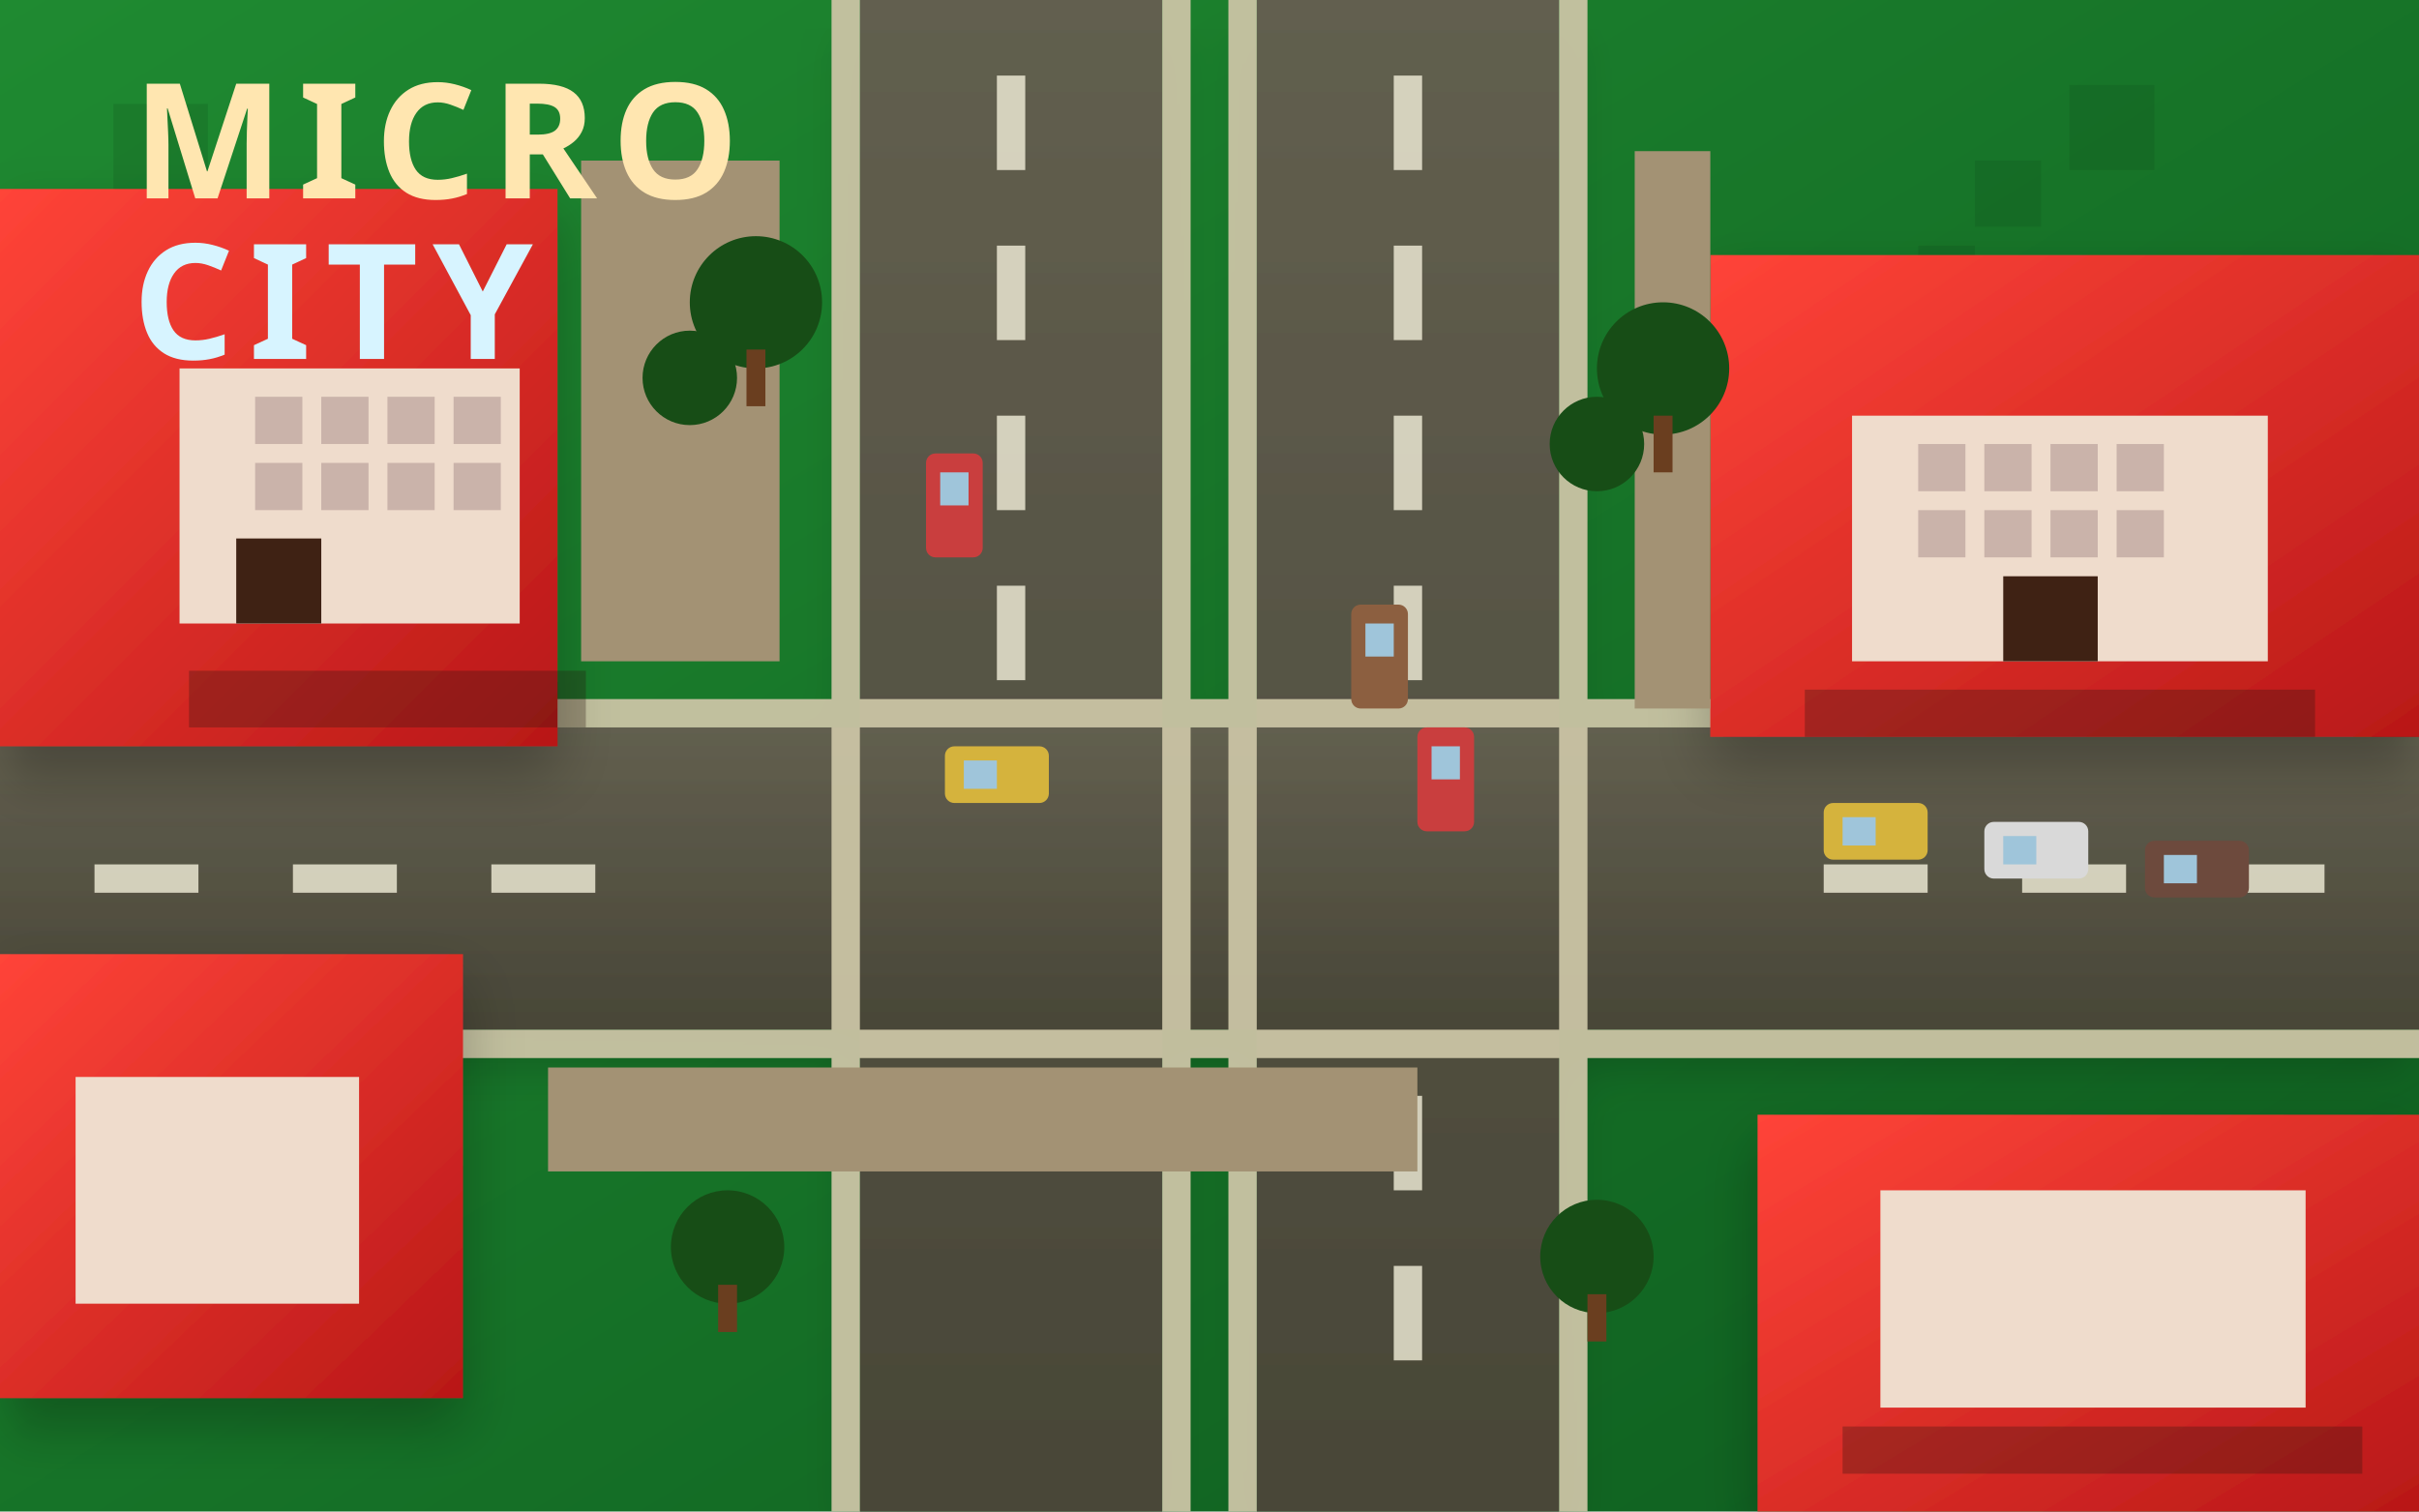
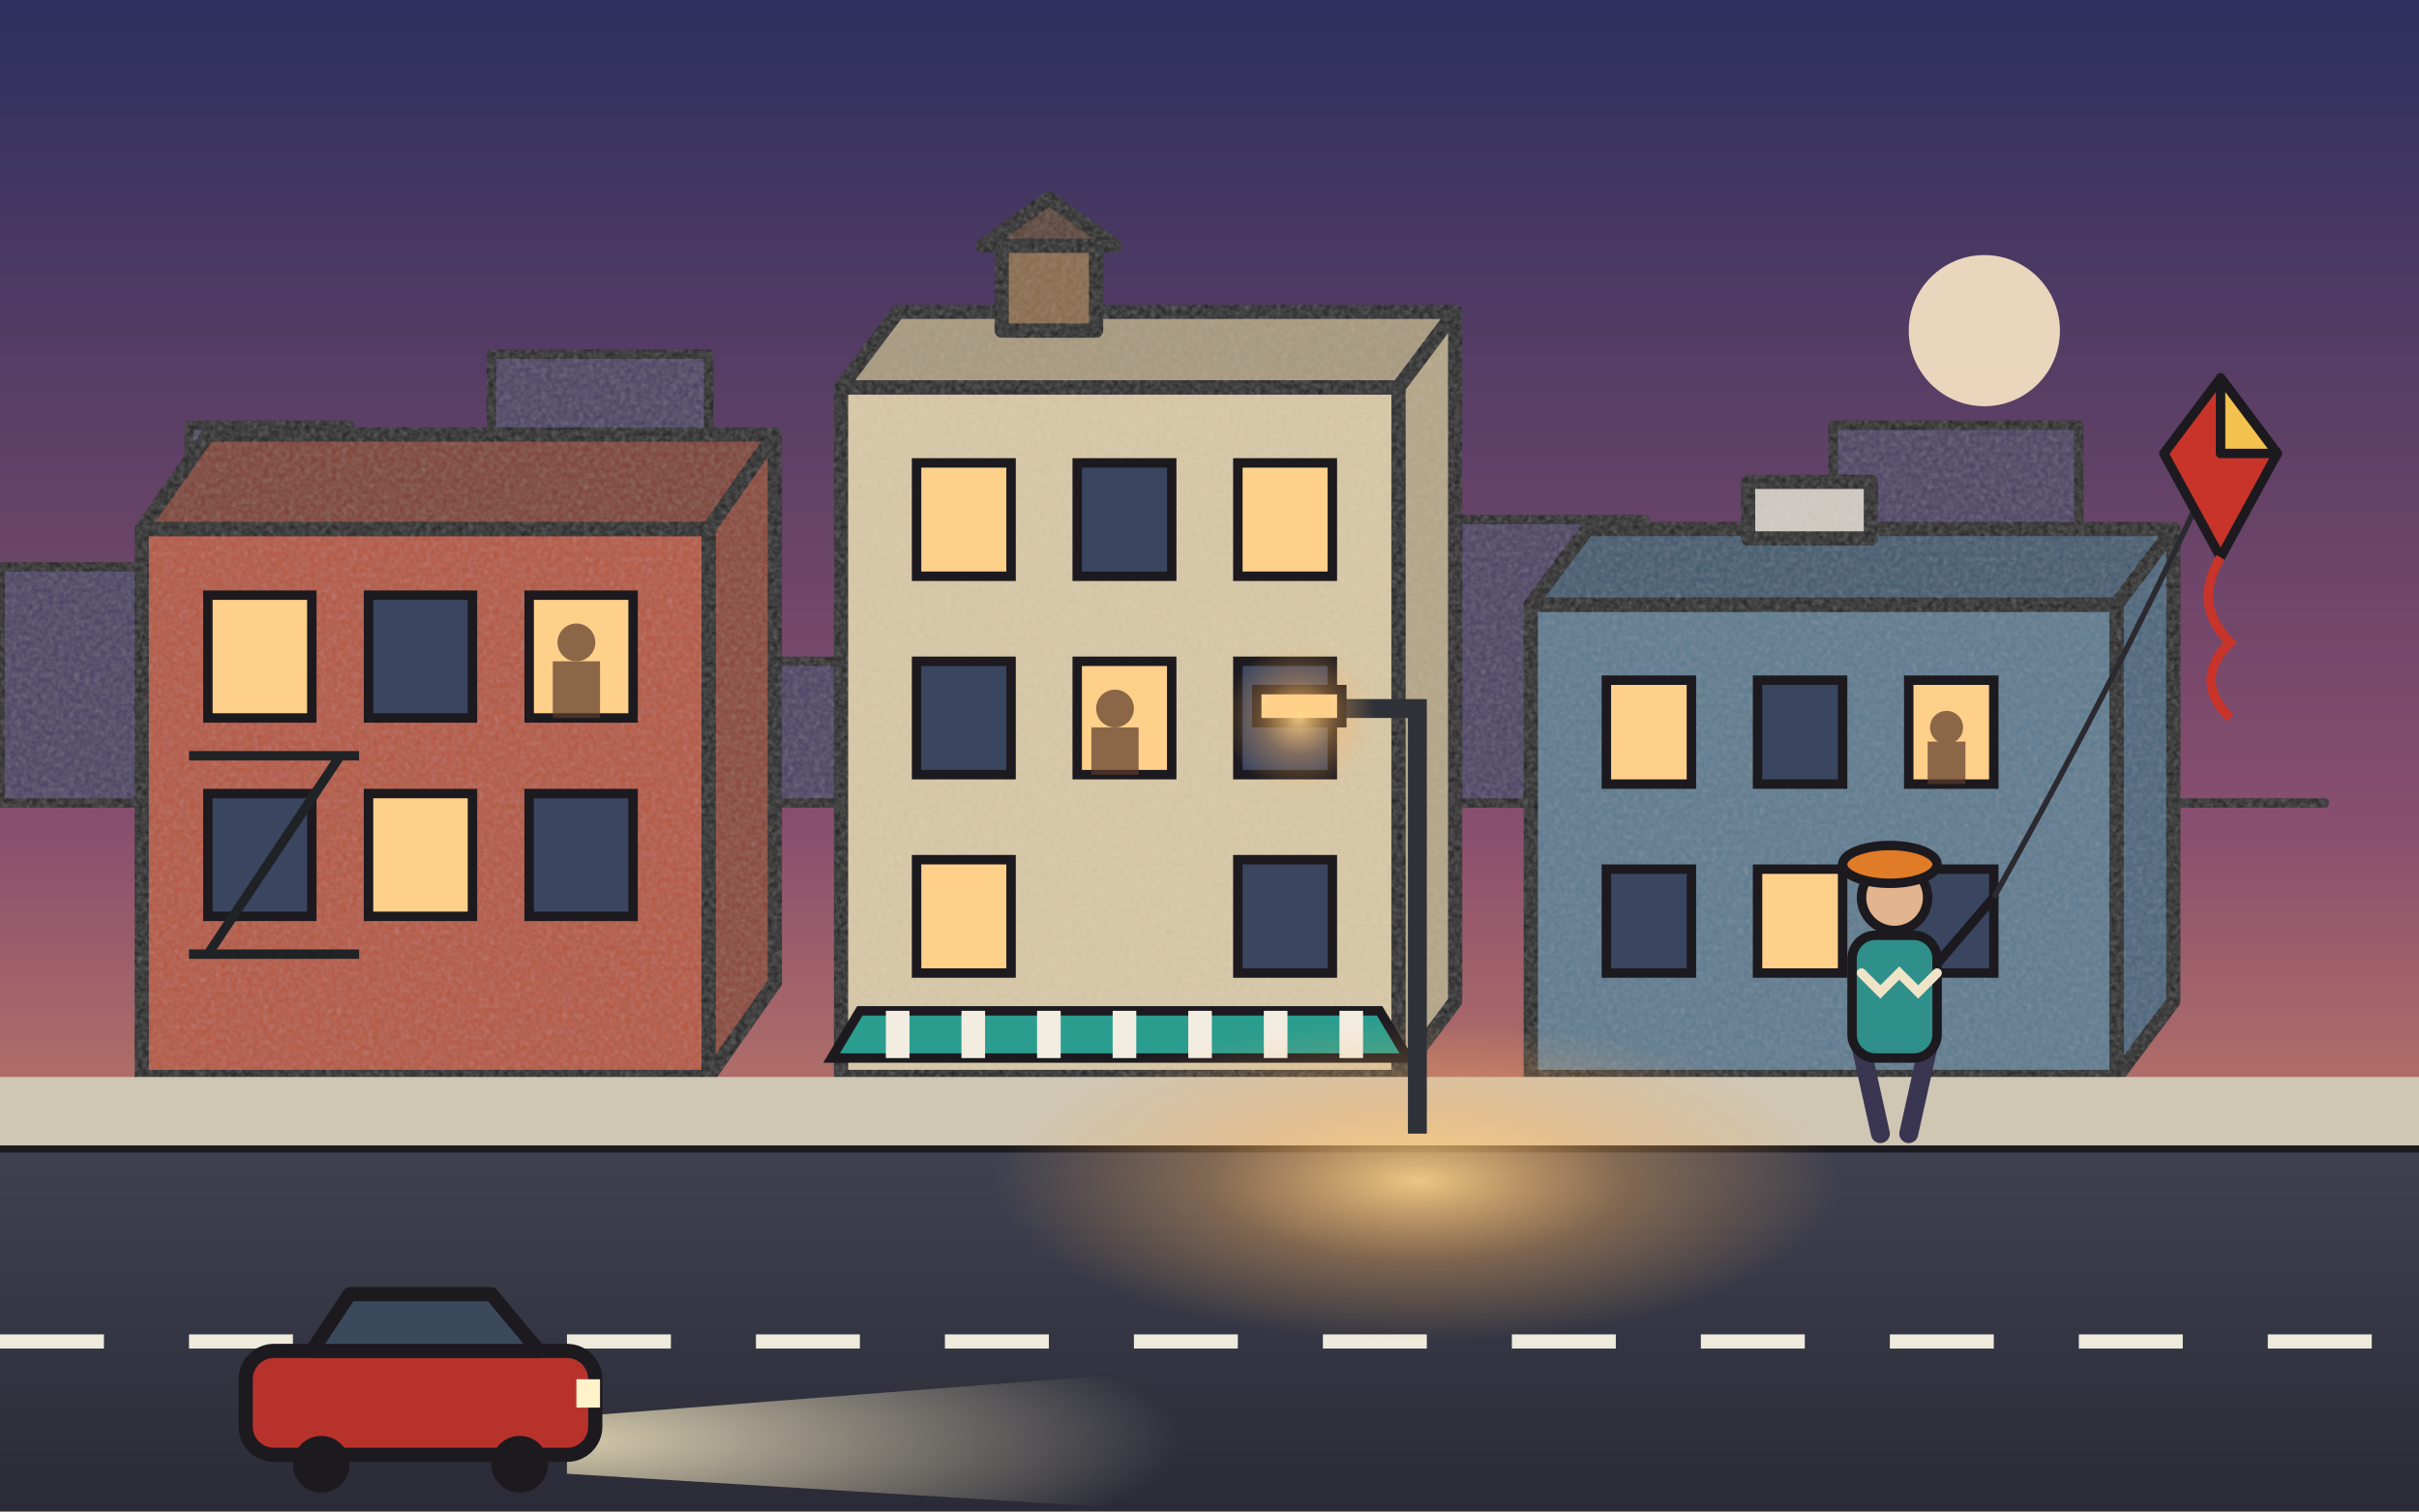
- <svg xmlns="http://www.w3.org/2000/svg" viewBox="0 0 512 320" role="img" aria-label="Micro City thumbnail">
+ <svg xmlns="http://www.w3.org/2000/svg" viewBox="0 0 512 320" role="img" aria-label="A painted city street at dusk with lit windows, a street lamp, a car and a kite">
  <defs>
-     <linearGradient id="grass" x1="0" y1="0" x2="1" y2="1">
-       <stop offset="0%" stop-color="#1f8a31" />
-       <stop offset="100%" stop-color="#0e5d1f" />
+     <linearGradient id="sky" x1="0" y1="0" x2="0" y2="1">
+       <stop offset="0" stop-color="#2d2f5e" />
+       <stop offset="0.55" stop-color="#8a4f6e" />
+       <stop offset="1" stop-color="#f0a35e" />
    </linearGradient>
    <linearGradient id="road" x1="0" y1="0" x2="0" y2="1">
-       <stop offset="0%" stop-color="#625f4f" />
-       <stop offset="100%" stop-color="#484637" />
+       <stop offset="0" stop-color="#3f4150" />
+       <stop offset="1" stop-color="#2a2b36" />
    </linearGradient>
-     <linearGradient id="roof" x1="0" y1="0" x2="1" y2="1">
-       <stop offset="0%" stop-color="#ff4438" />
-       <stop offset="100%" stop-color="#b81818" />
-     </linearGradient>
-     <filter id="shadow" x="-20%" y="-20%" width="140%" height="140%">
-       <feDropShadow dx="0" dy="6" stdDeviation="6" flood-color="#000000" flood-opacity="0.25" />
+     <radialGradient id="lamp" cx="0.5" cy="0.5" r="0.5">
+       <stop offset="0" stop-color="#ffd58a" stop-opacity="0.9" />
+       <stop offset="0.5" stop-color="#ffb35c" stop-opacity="0.35" />
+       <stop offset="1" stop-color="#ffb35c" stop-opacity="0" />
+     </radialGradient>
+     <radialGradient id="head" cx="0" cy="0.5" r="1">
+       <stop offset="0" stop-color="#fff1c8" stop-opacity="0.8" />
+       <stop offset="1" stop-color="#fff1c8" stop-opacity="0" />
+     </radialGradient>
+     <filter id="paint" x="-5%" y="-5%" width="110%" height="110%">
+       <feTurbulence type="fractalNoise" baseFrequency="0.9" numOctaves="2" seed="4" result="n" />
+       <feColorMatrix in="n" type="saturate" values="0" result="g" />
+       <feComponentTransfer in="g" result="t">
+         <feFuncA type="table" tableValues="0 0.16" />
+       </feComponentTransfer>
+       <feComposite in="t" in2="SourceGraphic" operator="in" result="tx" />
+       <feMerge>
+         <feMergeNode in="SourceGraphic" />
+         <feMergeNode in="tx" />
+       </feMerge>
    </filter>
  </defs>
-   <rect width="512" height="320" fill="url(#grass)" />
-   <g opacity="0.18" fill="#0a4215">
-     <rect x="24" y="22" width="20" height="20" />
-     <rect x="46" y="44" width="10" height="10" />
-     <rect x="418" y="34" width="14" height="14" />
-     <rect x="438" y="18" width="18" height="18" />
-     <rect x="406" y="52" width="12" height="12" />
-     <rect x="470" y="246" width="14" height="14" />
-     <rect x="448" y="258" width="12" height="12" />
+   <rect width="512" height="320" fill="url(#sky)" />
+   <circle cx="420" cy="70" r="16" fill="#fbe7c6" opacity="0.9" />
+   <g filter="url(#paint)" stroke="#1c1a1f" stroke-width="3" stroke-linejoin="round">
+     <path d="M0 170 V120 h40 v-30 h34 v40 h30 v-55 h46 v65 h28 v-20 h40 v-50 h50 v70 h36 v-30 h44 v40 h40 v-60 h52 v80 h52 V170 z" fill="#4a3f63" stroke-width="2" />
+     <path d="M30 228 V112 h120 v116 z" fill="#b5563f" />
+     <path d="M30 112 l14 -20 h120 l-14 20 z" fill="#7e3f33" />
+     <path d="M150 228 V112 l14 -20 v116 z" fill="#8a4434" />
+     <path d="M178 228 V82 h118 v146 z" fill="#d8c8a6" />
+     <path d="M178 82 l12 -16 h118 l-12 16 z" fill="#a89a7e" />
+     <path d="M296 228 V82 l12 -16 v146 z" fill="#b5a687" />
+     <path d="M324 228 V128 h124 v100 z" fill="#5d7a8f" />
+     <path d="M324 128 l12 -16 h124 l-12 16 z" fill="#3f5a70" />
+     <path d="M448 228 V128 l12 -16 v100 z" fill="#4a657b" />
+     <rect x="212" y="52" width="20" height="18" fill="#8a6a4a" />
+     <path d="M208 52 l14 -10 l14 10 z" fill="#5a4030" />
+     <rect x="370" y="102" width="26" height="12" fill="#cfcbc2" />
  </g>
-   <g filter="url(#shadow)">
-     <rect x="182" y="0" width="64" height="320" fill="url(#road)" />
-     <rect x="266" y="0" width="64" height="320" fill="url(#road)" />
-     <rect x="0" y="154" width="512" height="64" fill="url(#road)" />
+   <g stroke="#1c1a1f" stroke-width="2">
+     <g fill="#ffd08a">
+       <rect x="44" y="126" width="22" height="26" />
+       <rect x="112" y="126" width="22" height="26" />
+       <rect x="78" y="168" width="22" height="26" />
+       <rect x="194" y="98" width="20" height="24" />
+       <rect x="262" y="98" width="20" height="24" />
+       <rect x="228" y="140" width="20" height="24" />
+       <rect x="194" y="182" width="20" height="24" />
+       <rect x="340" y="144" width="18" height="22" />
+       <rect x="404" y="144" width="18" height="22" />
+       <rect x="372" y="184" width="18" height="22" />
+     </g>
+     <g fill="#3a4560">
+       <rect x="78" y="126" width="22" height="26" />
+       <rect x="44" y="168" width="22" height="26" />
+       <rect x="112" y="168" width="22" height="26" />
+       <rect x="228" y="98" width="20" height="24" />
+       <rect x="194" y="140" width="20" height="24" />
+       <rect x="262" y="140" width="20" height="24" />
+       <rect x="262" y="182" width="20" height="24" />
+       <rect x="372" y="144" width="18" height="22" />
+       <rect x="340" y="184" width="18" height="22" />
+       <rect x="404" y="184" width="18" height="22" />
+     </g>
  </g>
-   <g fill="#cac3a4" opacity="0.95">
-     <rect x="176" y="0" width="6" height="320" />
-     <rect x="246" y="0" width="6" height="320" />
-     <rect x="260" y="0" width="6" height="320" />
-     <rect x="330" y="0" width="6" height="320" />
-     <rect x="0" y="148" width="512" height="6" />
-     <rect x="0" y="218" width="512" height="6" />
+   <g fill="#5a3a2c" opacity="0.7">
+     <circle cx="122" cy="136" r="4" />
+     <rect x="117" y="140" width="10" height="12" />
+     <circle cx="236" cy="150" r="4" />
+     <rect x="231" y="154" width="10" height="10" />
+     <circle cx="412" cy="154" r="3.5" />
+     <rect x="408" y="157" width="8" height="9" />
  </g>
-   <g fill="#f2efda" opacity="0.8">
-     <rect x="211" y="16" width="6" height="20" />
-     <rect x="211" y="52" width="6" height="20" />
-     <rect x="211" y="88" width="6" height="20" />
-     <rect x="211" y="124" width="6" height="20" />
-     <rect x="295" y="16" width="6" height="20" />
-     <rect x="295" y="52" width="6" height="20" />
-     <rect x="295" y="88" width="6" height="20" />
-     <rect x="295" y="124" width="6" height="20" />
-     <rect x="295" y="232" width="6" height="20" />
-     <rect x="295" y="268" width="6" height="20" />
-     <rect x="20" y="183" width="22" height="6" />
-     <rect x="62" y="183" width="22" height="6" />
-     <rect x="104" y="183" width="22" height="6" />
-     <rect x="386" y="183" width="22" height="6" />
-     <rect x="428" y="183" width="22" height="6" />
-     <rect x="470" y="183" width="22" height="6" />
+   <g stroke="#1f2326" stroke-width="2" fill="none">
+     <path d="M40 160 h36 M40 202 h36 M44 202 L72 160" />
  </g>
-   <g filter="url(#shadow)">
-     <path d="M0 40h118v118H0z" fill="url(#roof)" />
-     <path d="M0 202h98v94H0z" fill="url(#roof)" />
-     <path d="M362 54h150v102H362z" fill="url(#roof)" />
-     <path d="M372 236h140v84H372z" fill="url(#roof)" />
+   <path d="M182 214 h110 l6 10 h-122 z" fill="#2a9d8f" stroke="#1c1a1f" stroke-width="2" />
+   <path d="M190 214 v10 M206 214 v10 M222 214 v10 M238 214 v10 M254 214 v10 M270 214 v10 M286 214 v10" stroke="#f3ede1" stroke-width="5" />
+   <rect y="228" width="512" height="16" fill="#cfc6b4" />
+   <path d="M0 244 h512" stroke="#1c1a1f" stroke-width="3" />
+   <rect y="244" width="512" height="76" fill="url(#road)" />
+   <path d="M0 284 h512" stroke="#eeeadc" stroke-width="3" stroke-dasharray="22 18" />
+   <ellipse cx="300" cy="250" rx="90" ry="34" fill="url(#lamp)" />
+   <path d="M300 240 V150 h-22" fill="none" stroke="#2e3238" stroke-width="4" />
+   <rect x="266" y="146" width="18" height="7" fill="#ffe2a8" stroke="#1c1a1f" stroke-width="2" />
+   <circle cx="275" cy="152" r="16" fill="url(#lamp)" />
+   <path d="M120 300 L250 290 L250 320 L120 312 z" fill="url(#head)" />
+   <g stroke="#1c1a1f" stroke-width="3" stroke-linejoin="round">
+     <rect x="52" y="286" width="74" height="22" rx="6" fill="#b8322c" />
+     <path d="M66 286 l8 -12 h30 l10 12 z" fill="#3a4a5c" />
  </g>
-   <g fill="#efdccc">
-     <rect x="38" y="78" width="72" height="54" />
-     <rect x="16" y="228" width="60" height="48" />
-     <rect x="392" y="88" width="88" height="52" />
-     <rect x="398" y="252" width="90" height="46" />
+   <circle cx="68" cy="310" r="6" fill="#1c1a1f" />
+   <circle cx="110" cy="310" r="6" fill="#1c1a1f" />
+   <rect x="122" y="292" width="5" height="6" fill="#fff1c8" />
+   <g stroke="#1c1a1f" stroke-width="2" stroke-linecap="round">
+     <path d="M398 240 l-4 -18 M404 240 l4 -18" stroke="#3a3550" stroke-width="4" />
+     <rect x="392" y="198" width="18" height="26" rx="5" fill="#2f8f8a" />
+     <path d="M394 206 l4 4 4 -4 4 4 4 -4" fill="none" stroke="#efe4c8" stroke-width="2" />
+     <circle cx="401" cy="190" r="7" fill="#e2b48f" />
+     <ellipse cx="400" cy="183" rx="10" ry="4" fill="#e07b28" />
+     <path d="M410 204 l12 -14" fill="none" />
  </g>
-   <g fill="#cab3aa">
-     <rect x="54" y="84" width="10" height="10" />
-     <rect x="68" y="84" width="10" height="10" />
-     <rect x="82" y="84" width="10" height="10" />
-     <rect x="96" y="84" width="10" height="10" />
-     <rect x="54" y="98" width="10" height="10" />
-     <rect x="68" y="98" width="10" height="10" />
-     <rect x="82" y="98" width="10" height="10" />
-     <rect x="96" y="98" width="10" height="10" />
-     <rect x="406" y="94" width="10" height="10" />
-     <rect x="420" y="94" width="10" height="10" />
-     <rect x="434" y="94" width="10" height="10" />
-     <rect x="448" y="94" width="10" height="10" />
-     <rect x="406" y="108" width="10" height="10" />
-     <rect x="420" y="108" width="10" height="10" />
-     <rect x="434" y="108" width="10" height="10" />
-     <rect x="448" y="108" width="10" height="10" />
+   <path d="M422 190 Q450 140 470 96" fill="none" stroke="#2a2a30" stroke-width="1.2" />
+   <g stroke="#1c1a1f" stroke-width="2" stroke-linejoin="round">
+     <path d="M470 80 l12 16 -12 22 -12 -22 z" fill="#c8342a" />
+     <path d="M470 80 l12 16 h-12 z" fill="#f2c14e" />
  </g>
-   <g fill="#a39274">
-     <rect x="123" y="34" width="42" height="106" />
-     <rect x="346" y="32" width="16" height="118" />
-     <rect x="116" y="226" width="184" height="22" />
-   </g>
-   <g fill="#3f2214">
-     <rect x="50" y="114" width="18" height="18" />
-     <rect x="424" y="122" width="20" height="18" />
-   </g>
-   <g fill="#28150d" opacity="0.3">
-     <rect x="40" y="142" width="84" height="12" />
-     <rect x="382" y="146" width="108" height="10" />
-     <rect x="390" y="302" width="110" height="10" />
-   </g>
-   <g fill="#174d16">
-     <circle cx="160" cy="64" r="14" />
-     <circle cx="146" cy="80" r="10" />
-     <circle cx="352" cy="78" r="14" />
-     <circle cx="338" cy="94" r="10" />
-     <circle cx="154" cy="264" r="12" />
-     <circle cx="338" cy="266" r="12" />
-   </g>
-   <g fill="#6a3e1f">
-     <rect x="158" y="74" width="4" height="12" />
-     <rect x="350" y="88" width="4" height="12" />
-     <rect x="152" y="272" width="4" height="10" />
-     <rect x="336" y="274" width="4" height="10" />
-   </g>
-   <g>
-     <rect x="196" y="96" width="12" height="22" rx="2" fill="#c93e3e" />
-     <rect x="199" y="100" width="6" height="7" fill="#9fc5da" />
-     <rect x="200" y="158" width="22" height="12" rx="2" fill="#d5b33d" />
-     <rect x="204" y="161" width="7" height="6" fill="#9fc5da" />
-     <rect x="286" y="128" width="12" height="22" rx="2" fill="#8c5f40" />
-     <rect x="289" y="132" width="6" height="7" fill="#9fc5da" />
-     <rect x="300" y="154" width="12" height="22" rx="2" fill="#c93e3e" />
-     <rect x="303" y="158" width="6" height="7" fill="#9fc5da" />
-     <rect x="386" y="170" width="22" height="12" rx="2" fill="#d5b33d" />
-     <rect x="390" y="173" width="7" height="6" fill="#9fc5da" />
-     <rect x="420" y="174" width="22" height="12" rx="2" fill="#d9d9d9" />
-     <rect x="424" y="177" width="7" height="6" fill="#9fc5da" />
-     <rect x="454" y="178" width="22" height="12" rx="2" fill="#6d4a3d" />
-     <rect x="458" y="181" width="7" height="6" fill="#9fc5da" />
-   </g>
-   <g font-family="system-ui, sans-serif" font-weight="800" letter-spacing="3">
-     <text x="28" y="42" fill="#ffe6b0" font-size="34">MICRO</text>
-     <text x="28" y="76" fill="#d7f4ff" font-size="34">CITY</text>
-   </g>
+   <path d="M470 118 q-6 10 2 18 q-8 8 0 16" fill="none" stroke="#c8342a" stroke-width="2" />
</svg>
